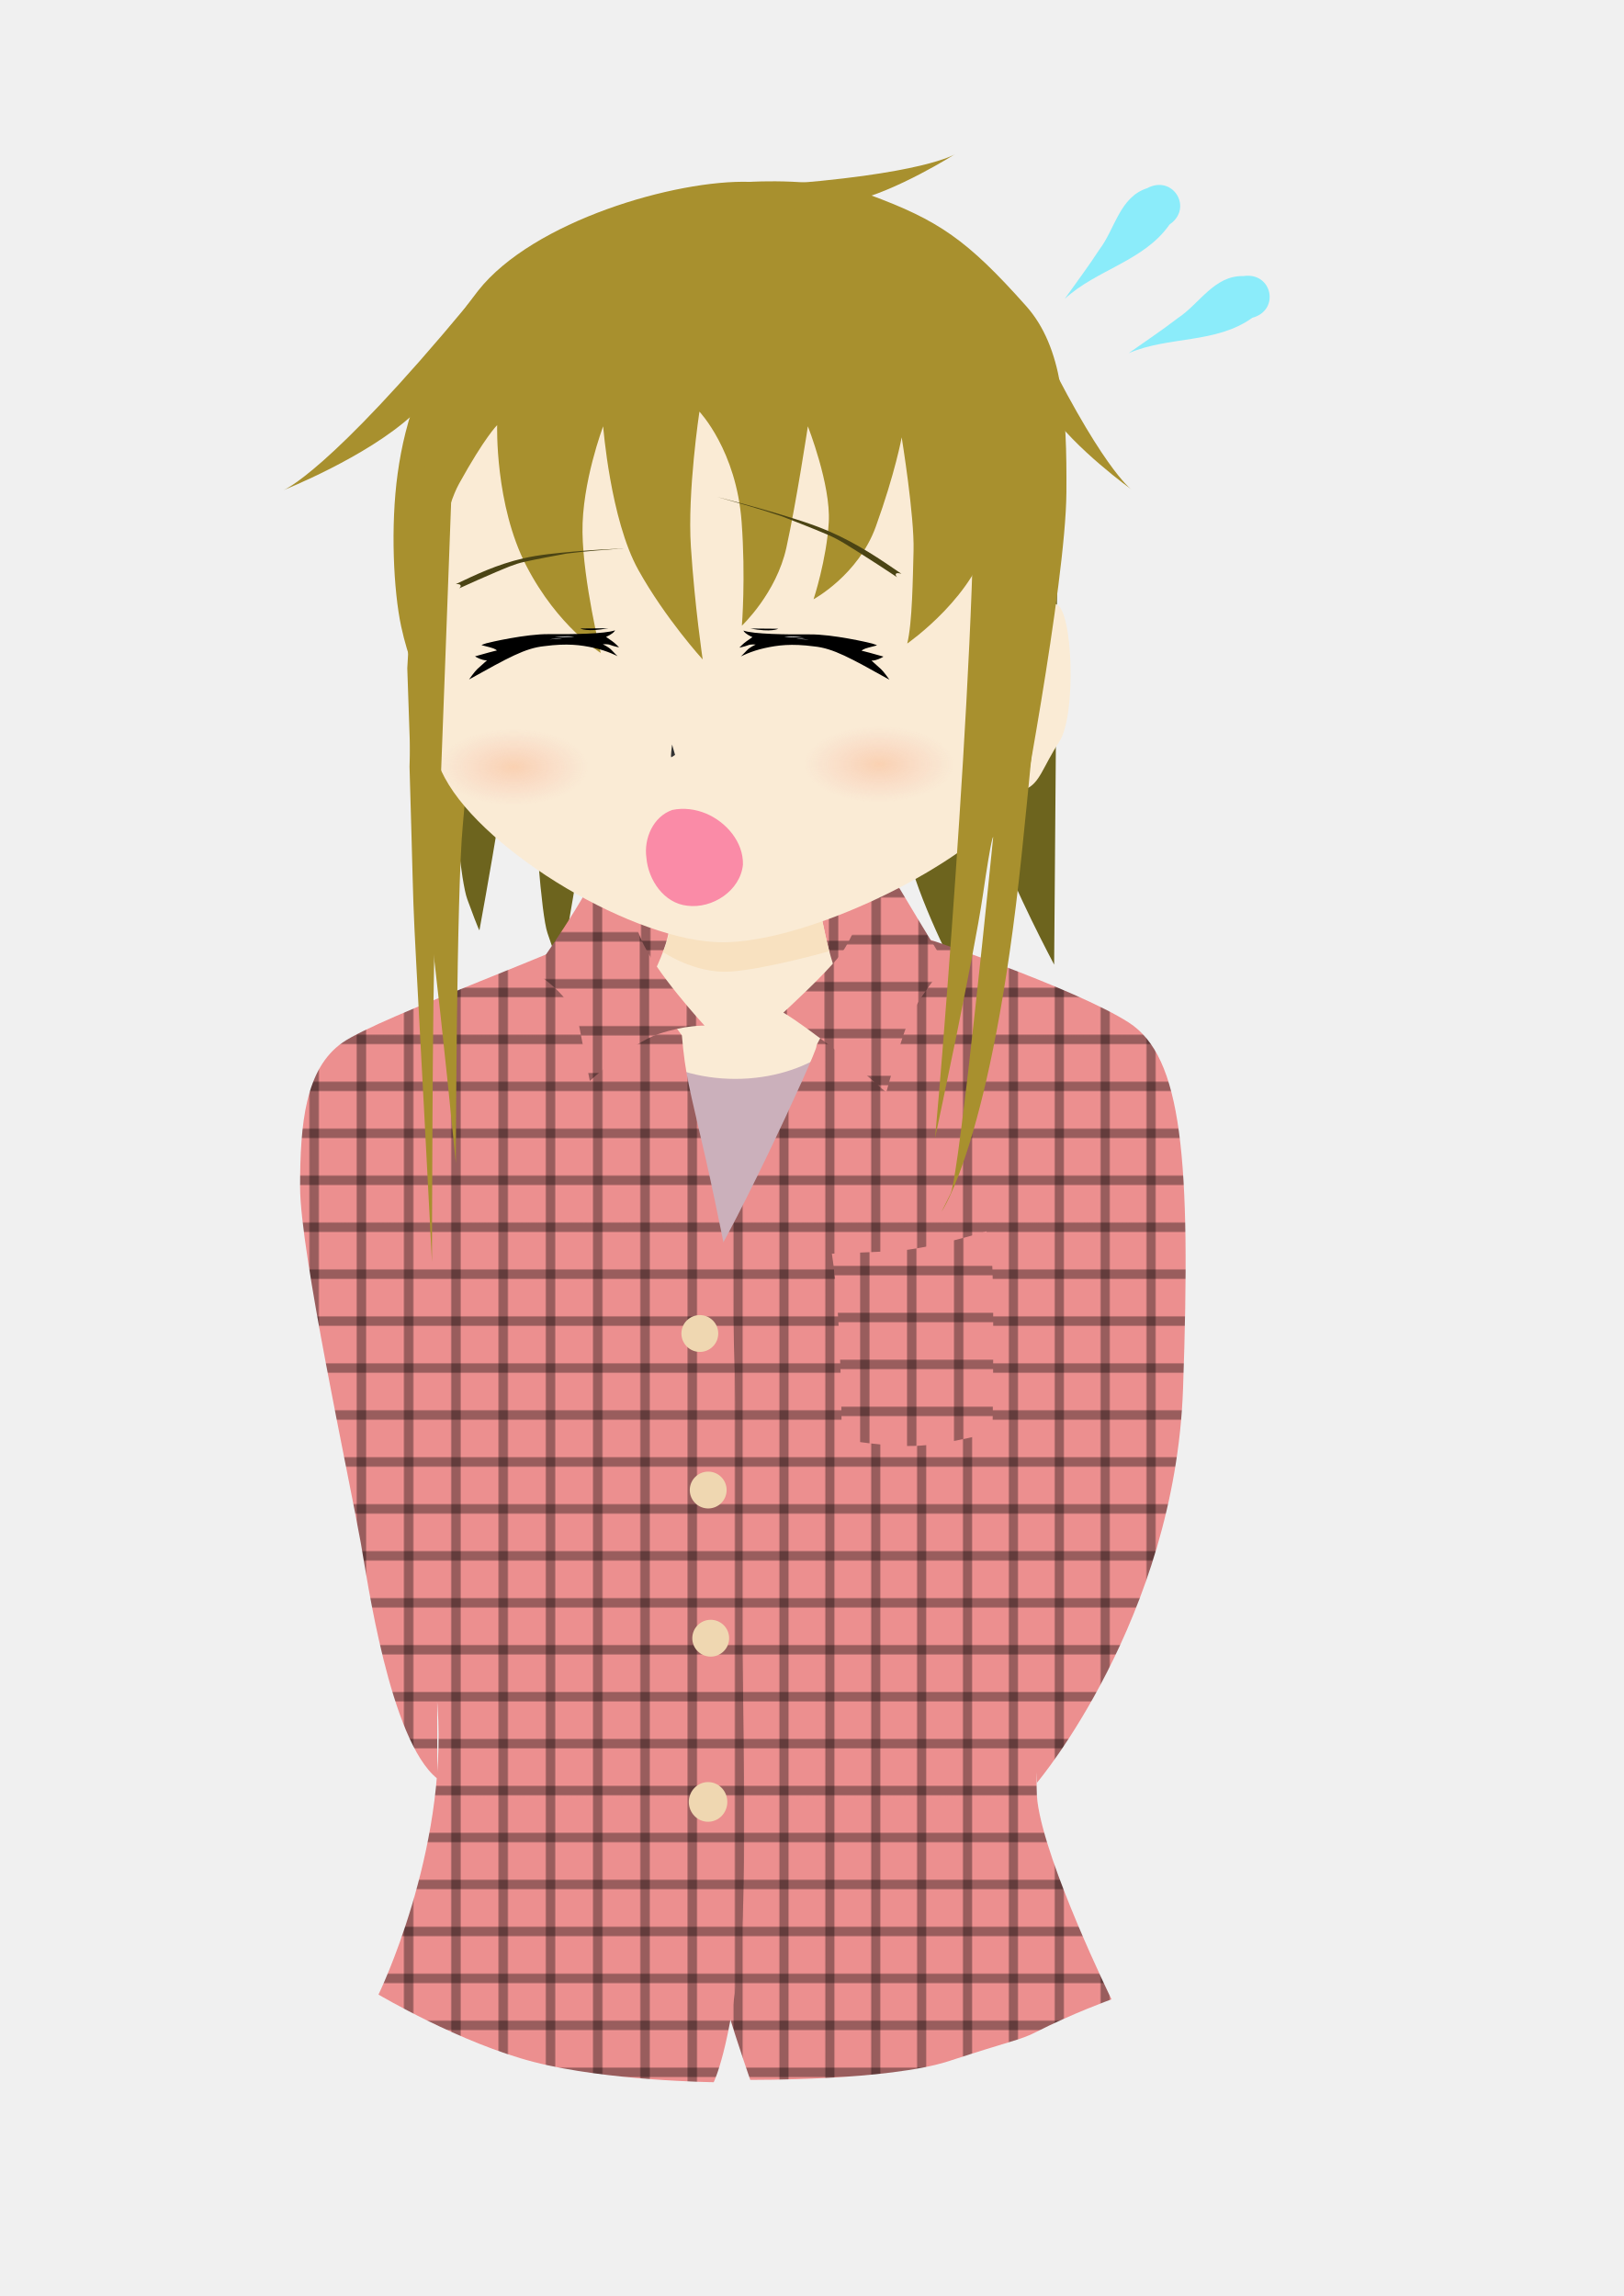
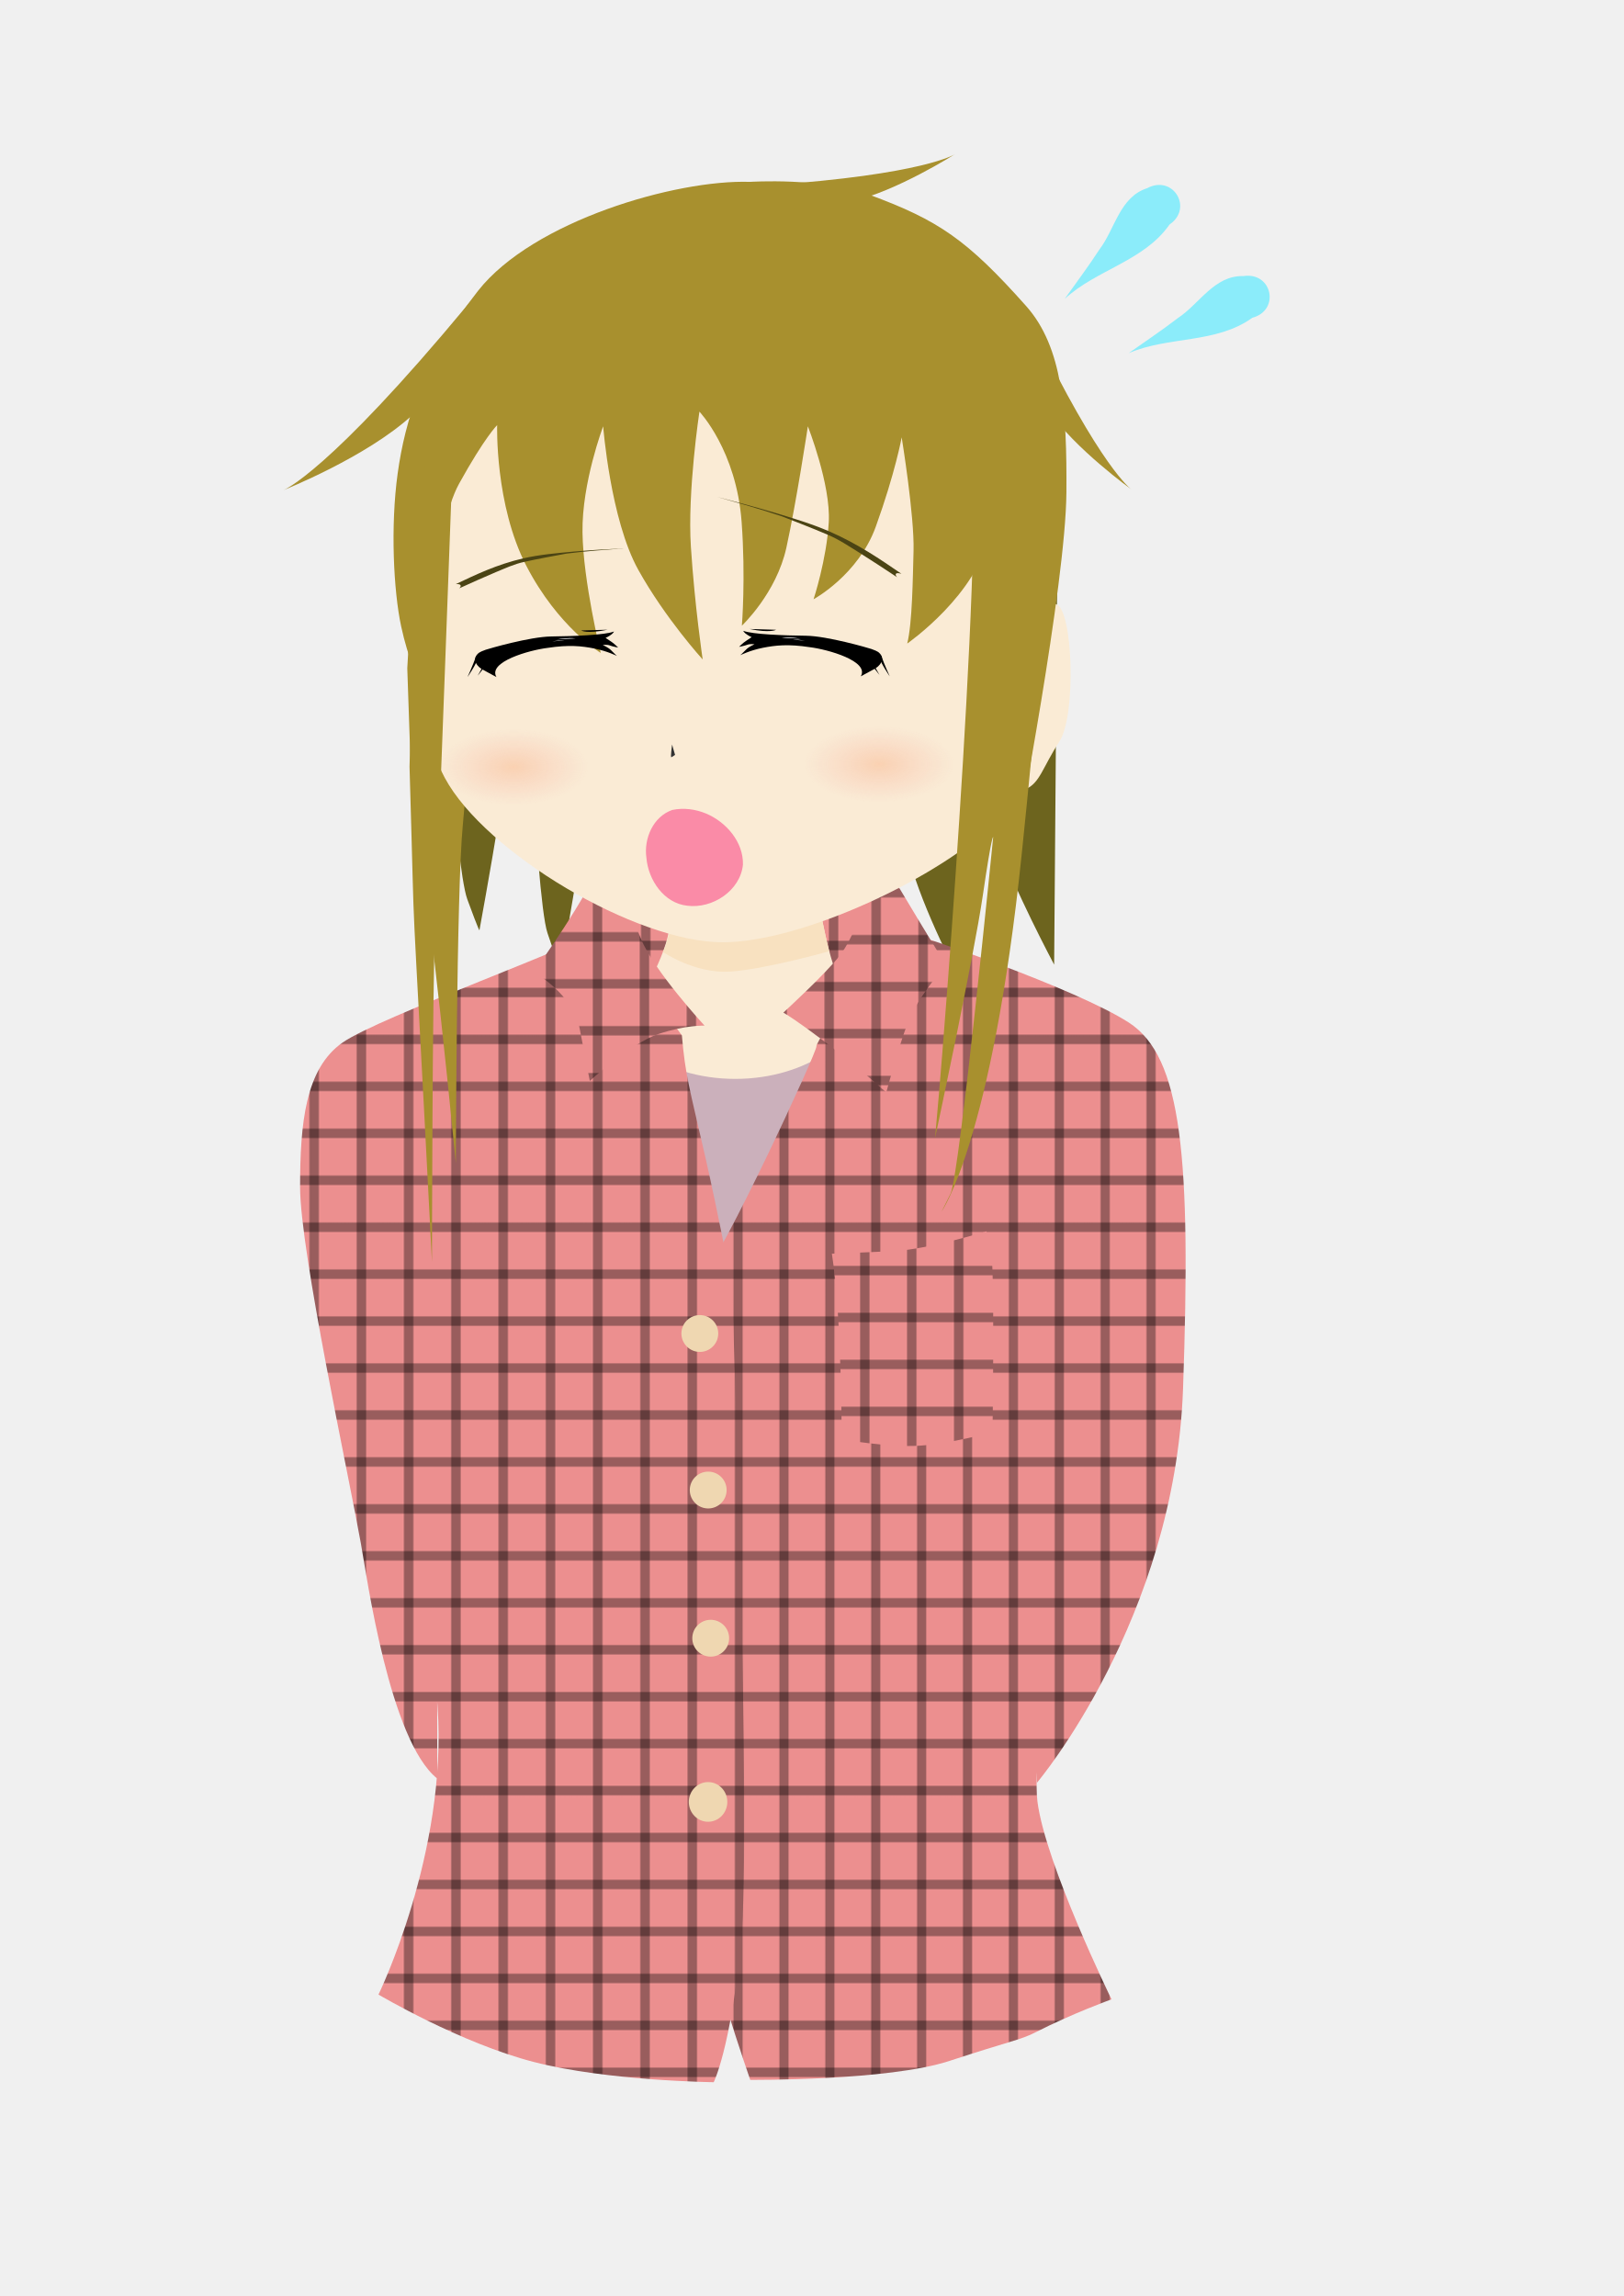
<svg xmlns="http://www.w3.org/2000/svg" xmlns:xlink="http://www.w3.org/1999/xlink" width="210mm" height="297mm" id="svg6582" version="1.1">
  <defs id="defs6584">
    <linearGradient id="linearGradient8157">
      <stop style="stop-color:#fa9964;stop-opacity:1;" offset="0" id="stop8159" />
      <stop style="stop-color:#f38f91;stop-opacity:0;" offset="1" id="stop8161" />
    </linearGradient>
    <radialGradient xlink:href="#linearGradient8157-4" id="radialGradient8163-6" cx="226.071" cy="405.219" fx="226.071" fy="405.219" r="42.5" gradientTransform="matrix(1,0,0,0.4369748,0,228.1487)" gradientUnits="userSpaceOnUse" />
    <linearGradient id="linearGradient8157-4">
      <stop style="stop-color:#f38f91;stop-opacity:1;" offset="0" id="stop8159-2" />
      <stop style="stop-color:#f38f91;stop-opacity:0;" offset="1" id="stop8161-0" />
    </linearGradient>
    <radialGradient xlink:href="#linearGradient8157-8" id="radialGradient8163-60" cx="226.071" cy="405.219" fx="226.071" fy="405.219" r="42.5" gradientTransform="matrix(1,0,0,0.4369748,0,228.1487)" gradientUnits="userSpaceOnUse" />
    <linearGradient id="linearGradient8157-8">
      <stop style="stop-color:#fa9964;stop-opacity:1;" offset="0" id="stop8159-7" />
      <stop style="stop-color:#f38f91;stop-opacity:0;" offset="1" id="stop8161-9" />
    </linearGradient>
    <radialGradient r="42.5" fy="405.219" fx="226.071" cy="405.219" cx="226.071" gradientTransform="matrix(1,0,0,0.4369748,0,228.1487)" gradientUnits="userSpaceOnUse" id="radialGradient8216" xlink:href="#linearGradient8157-8" />
    <radialGradient r="42.5" fy="405.219" fx="226.071" cy="405.219" cx="226.071" gradientTransform="matrix(1,0,0,0.4369748,0,228.1487)" gradientUnits="userSpaceOnUse" id="radialGradient8216-4" xlink:href="#linearGradient8157-8-0" />
    <linearGradient id="linearGradient8157-8-0">
      <stop style="stop-color:#fa9964;stop-opacity:1;" offset="0" id="stop8159-7-1" />
      <stop style="stop-color:#f38f91;stop-opacity:0;" offset="1" id="stop8161-9-8" />
    </linearGradient>
    <radialGradient r="42.5" fy="405.219" fx="226.071" cy="405.219" cx="226.071" gradientTransform="matrix(1,0,0,0.4369748,0,228.1487)" gradientUnits="userSpaceOnUse" id="radialGradient11584" xlink:href="#linearGradient8157-8-0" />
    <pattern patternUnits="userSpaceOnUse" width="100" height="100" patternTransform="translate(0,2104)" id="pattern6494">
      <g id="g6487" transform="translate(0,-2104)">
        <rect y="2104" x="0" height="100" width="100" id="rect6462" style="fill:#ec8f8f;fill-opacity:1;stroke:none" />
        <rect style="fill:#000000;fill-opacity:0.353;stroke:none" id="rect6467" width="20" height="100" x="40" y="2104" />
        <rect style="fill:#000000;fill-opacity:0.353;stroke:none" id="rect6467-7" width="100" height="20" x="0" y="2144" />
      </g>
    </pattern>
    <pattern patternUnits="userSpaceOnUse" width="100" height="100" patternTransform="translate(0,2104)" id="pattern13924">
      <g id="g13926" transform="translate(0,-2104)">
        <rect y="2104" x="0" height="100" width="100" id="rect13928" style="fill:#ec8f8f;fill-opacity:1;stroke:none" />
        <rect style="fill:#000000;fill-opacity:0.353;stroke:none" id="rect13930" width="20" height="100" x="40" y="2104" />
        <rect style="fill:#000000;fill-opacity:0.353;stroke:none" id="rect13932" width="100" height="20" x="0" y="2144" />
      </g>
    </pattern>
    <pattern patternUnits="userSpaceOnUse" width="100" height="100" patternTransform="translate(0,2104)" id="pattern13937">
      <g id="g13939" transform="translate(0,-2104)">
        <rect y="2104" x="0" height="100" width="100" id="rect13941" style="fill:#ec8f8f;fill-opacity:1;stroke:none" />
        <rect style="fill:#000000;fill-opacity:0.353;stroke:none" id="rect13943" width="20" height="100" x="40" y="2104" />
        <rect style="fill:#000000;fill-opacity:0.353;stroke:none" id="rect13945" width="100" height="20" x="0" y="2144" />
      </g>
    </pattern>
    <pattern patternUnits="userSpaceOnUse" width="100" height="100" patternTransform="translate(0,2104)" id="pattern13950">
      <g id="g13952" transform="translate(0,-2104)">
        <rect y="2104" x="0" height="100" width="100" id="rect13954" style="fill:#ec8f8f;fill-opacity:1;stroke:none" />
        <rect style="fill:#000000;fill-opacity:0.353;stroke:none" id="rect13956" width="20" height="100" x="40" y="2104" />
        <rect style="fill:#000000;fill-opacity:0.353;stroke:none" id="rect13958" width="100" height="20" x="0" y="2144" />
      </g>
    </pattern>
    <pattern patternUnits="userSpaceOnUse" width="100" height="100" patternTransform="translate(0,2104)" id="pattern13963">
      <g id="g13965" transform="translate(0,-2104)">
        <rect y="2104" x="0" height="100" width="100" id="rect13967" style="fill:#ec8f8f;fill-opacity:1;stroke:none" />
        <rect style="fill:#000000;fill-opacity:0.353;stroke:none" id="rect13969" width="20" height="100" x="40" y="2104" />
        <rect style="fill:#000000;fill-opacity:0.353;stroke:none" id="rect13971" width="100" height="20" x="0" y="2144" />
      </g>
    </pattern>
    <pattern patternUnits="userSpaceOnUse" width="100" height="100" patternTransform="translate(0,2104)" id="pattern6494-8">
      <g id="g6487-2" transform="translate(0,-2104)">
        <rect y="2104" x="0" height="100" width="100" id="rect6462-4" style="fill:#ec8f8f;fill-opacity:1;stroke:none" />
        <rect style="fill:#000000;fill-opacity:0.353;stroke:none" id="rect6467-6" width="20" height="100" x="40" y="2104" />
        <rect style="fill:#000000;fill-opacity:0.353;stroke:none" id="rect6467-7-9" width="100" height="20" x="0" y="2144" />
      </g>
    </pattern>
    <pattern patternTransform="matrix(0.2295341,0,0,0.2295341,-86.02767,565.5532)" id="pattern14292" xlink:href="#pattern3218-6" />
    <pattern xlink:href="#pattern4973-2" id="pattern3197-7" patternTransform="matrix(0.1866368,0,0,0.1866368,-122.5602,816.1671)" />
    <pattern xlink:href="#pattern6520-1" id="pattern4973-2" patternTransform="matrix(0.1480037,0,0,0.1480037,-138.8673,1327.161)" />
    <pattern xlink:href="#pattern6494-1" id="pattern6520-1" patternTransform="matrix(0.1480037,0,0,0.1480037,-136.3999,1347.789)" />
    <pattern patternUnits="userSpaceOnUse" width="100" height="100" patternTransform="translate(0,2104)" id="pattern6494-1">
      <g id="g6487-3" transform="translate(0,-2104)">
        <rect y="2104" x="0" height="100" width="100" id="rect6462-48" style="fill:#ec8f8f;fill-opacity:1;stroke:none" />
        <rect style="fill:#000000;fill-opacity:0.353;stroke:none" id="rect6467-72" width="20" height="100" x="40" y="2104" />
        <rect style="fill:#000000;fill-opacity:0.353;stroke:none" id="rect6467-7-0" width="100" height="20" x="0" y="2144" />
      </g>
    </pattern>
    <pattern xlink:href="#pattern4976-3" id="pattern3200-1" patternTransform="matrix(0.1878978,0,0,0.1866368,-124.5408,819.6118)" />
    <pattern xlink:href="#pattern6514-9" id="pattern4976-3" patternTransform="matrix(0.1490036,0,0,0.1480037,-141.5894,1328.281)" />
    <pattern xlink:href="#pattern6494-1" id="pattern6514-9" patternTransform="matrix(0.1490036,0,0,0.1480037,-139.1219,1348.908)" />
    <pattern patternUnits="userSpaceOnUse" width="100" height="100" patternTransform="translate(0,2104)" id="pattern14216">
      <g id="g14218" transform="translate(0,-2104)">
        <rect y="2104" x="0" height="100" width="100" id="rect14220" style="fill:#ec8f8f;fill-opacity:1;stroke:none" />
        <rect style="fill:#000000;fill-opacity:0.353;stroke:none" id="rect14222" width="20" height="100" x="40" y="2104" />
        <rect style="fill:#000000;fill-opacity:0.353;stroke:none" id="rect14224" width="100" height="20" x="0" y="2144" />
      </g>
    </pattern>
    <pattern xlink:href="#pattern4979-0" id="pattern3203-4" patternTransform="matrix(0.1866368,0,0,0.1866368,-128.297,799.5241)" />
    <pattern xlink:href="#pattern6522-9" id="pattern4979-0" patternTransform="matrix(0.1480037,0,0,0.1480037,-144.568,1312.351)" />
    <pattern xlink:href="#pattern6494-1" id="pattern6522-9" patternTransform="matrix(0.1480037,0,0,0.1480037,-142.1006,1332.979)" />
    <pattern patternUnits="userSpaceOnUse" width="100" height="100" patternTransform="translate(0,2104)" id="pattern14229">
      <g id="g14231" transform="translate(0,-2104)">
        <rect y="2104" x="0" height="100" width="100" id="rect14233" style="fill:#ec8f8f;fill-opacity:1;stroke:none" />
        <rect style="fill:#000000;fill-opacity:0.353;stroke:none" id="rect14235" width="20" height="100" x="40" y="2104" />
        <rect style="fill:#000000;fill-opacity:0.353;stroke:none" id="rect14237" width="100" height="20" x="0" y="2144" />
      </g>
    </pattern>
    <pattern xlink:href="#pattern4982-0" id="pattern3206-3" patternTransform="matrix(0.1866368,0,0,0.1866368,-123.7919,817.2886)" />
    <pattern xlink:href="#pattern3225-5" id="pattern4982-0" patternTransform="matrix(0.1480037,0,0,0.1480037,-139.6138,1328.281)" />
    <pattern xlink:href="#pattern6494-1" id="pattern3225-5" patternTransform="matrix(0.1480037,0,0,0.1480037,-137.1463,1348.908)" />
    <pattern patternUnits="userSpaceOnUse" width="100" height="100" patternTransform="translate(0,2104)" id="pattern14242">
      <g id="g14244" transform="translate(0,-2104)">
        <rect y="2104" x="0" height="100" width="100" id="rect14246" style="fill:#ec8f8f;fill-opacity:1;stroke:none" />
        <rect style="fill:#000000;fill-opacity:0.353;stroke:none" id="rect14248" width="20" height="100" x="40" y="2104" />
        <rect style="fill:#000000;fill-opacity:0.353;stroke:none" id="rect14250" width="100" height="20" x="0" y="2144" />
      </g>
    </pattern>
    <pattern xlink:href="#pattern4985-5" id="pattern3209-8" patternTransform="matrix(0.1823756,0,0,0.1866368,-114.3692,819.6118)" />
    <pattern xlink:href="#pattern6516-3" id="pattern4985-5" patternTransform="matrix(0.1446245,0,0,0.1480037,-133.5232,1328.281)" />
    <pattern xlink:href="#pattern6494-1" id="pattern6516-3" patternTransform="matrix(0.1446245,0,0,0.1480037,-131.0558,1348.908)" />
    <pattern patternUnits="userSpaceOnUse" width="100" height="100" patternTransform="translate(0,2104)" id="pattern14255">
      <g id="g14257" transform="translate(0,-2104)">
        <rect y="2104" x="0" height="100" width="100" id="rect14259" style="fill:#ec8f8f;fill-opacity:1;stroke:none" />
        <rect style="fill:#000000;fill-opacity:0.353;stroke:none" id="rect14261" width="20" height="100" x="40" y="2104" />
        <rect style="fill:#000000;fill-opacity:0.353;stroke:none" id="rect14263" width="100" height="20" x="0" y="2144" />
      </g>
    </pattern>
    <pattern xlink:href="#pattern4994-4" id="pattern3218-6" patternTransform="matrix(0.1480037,0,0,0.1480037,-139.6138,1353.281)" />
    <pattern xlink:href="#pattern3227-9" id="pattern4994-4" patternTransform="matrix(0.1480037,0,0,0.1480037,-139.6138,1328.281)" />
    <pattern xlink:href="#pattern6494-1" id="pattern3227-9" patternTransform="matrix(0.1480037,0,0,0.1480037,-137.1463,1348.908)" />
    <pattern patternUnits="userSpaceOnUse" width="100" height="100" patternTransform="translate(0,2104)" id="pattern14268">
      <g id="g14270" transform="translate(0,-2104)">
        <rect y="2104" x="0" height="100" width="100" id="rect14272" style="fill:#ec8f8f;fill-opacity:1;stroke:none" />
        <rect style="fill:#000000;fill-opacity:0.353;stroke:none" id="rect14274" width="20" height="100" x="40" y="2104" />
        <rect style="fill:#000000;fill-opacity:0.353;stroke:none" id="rect14276" width="100" height="20" x="0" y="2144" />
      </g>
    </pattern>
    <radialGradient r="42.5" fy="405.219" fx="226.071" cy="405.219" cx="226.071" gradientTransform="matrix(1,0,0,0.4369748,0,228.1487)" gradientUnits="userSpaceOnUse" id="radialGradient8216-7" xlink:href="#linearGradient8157-8-7" />
    <linearGradient id="linearGradient8157-8-7">
      <stop style="stop-color:#fa9964;stop-opacity:1;" offset="0" id="stop8159-7-9" />
      <stop style="stop-color:#f38f91;stop-opacity:0;" offset="1" id="stop8161-9-2" />
    </linearGradient>
    <radialGradient r="42.5" fy="405.219" fx="226.071" cy="405.219" cx="226.071" gradientTransform="matrix(1,0,0,0.4369748,0,228.1487)" gradientUnits="userSpaceOnUse" id="radialGradient8216-5" xlink:href="#linearGradient8157-8-1" />
    <linearGradient id="linearGradient8157-8-1">
      <stop style="stop-color:#fa9964;stop-opacity:1;" offset="0" id="stop8159-7-6" />
      <stop style="stop-color:#f38f91;stop-opacity:0;" offset="1" id="stop8161-9-3" />
    </linearGradient>
    <radialGradient r="42.5" fy="405.219" fx="226.071" cy="405.219" cx="226.071" gradientTransform="matrix(1,0,0,0.4369748,0,228.1487)" gradientUnits="userSpaceOnUse" id="radialGradient7924" xlink:href="#linearGradient8157-8-1" />
  </defs>
  <g id="layer10" style="display:inline">
    <path style="fill:#6d641e;fill-opacity:1;stroke:none" d="m 214.441,240.732 c -0.626,56.235 7.952,182.453 13.976,198.898 6.024,16.445 5.947,15.155 5.947,15.155 0,0 19.646,-106.262 20.581,-139.068 0.936,-32.806 0.579,-32.737 0.579,-32.737 0,0 5.948,154.786 12.087,173.166 6.139,18.38 6.457,17.666 6.457,17.666 0,0 18.894,-106.768 20.608,-132.548 1.713,-25.78 2.511,-48.772 2.511,-48.772 0,0 -2.754,111.458 3.68,140.873 6.434,29.415 14.278,46.158 14.278,46.158 l 0.473,-58.815 c 0,0 7.02,33.216 5.471,55.702 -1.549,22.486 -1.549,22.486 -1.549,22.486 0,0 24.147,-60.811 24.926,-114.466 0.779,-53.655 0.534,-69.919 0.534,-69.919 0,0 2.776,137.786 10.585,172.153 7.809,34.367 14.213,38.994 14.213,38.994 0,0 25.509,-128.934 20.333,-173.601 -5.176,-44.667 -4.322,-36.351 -4.322,-36.351 0,0 12.702,120.759 23.307,155.226 9.875,32.095 22.548,36.682 22.548,36.682 0,0 4.707,-72.273 3.549,-111.997 -1.115,-38.245 -3.125,-50.746 -3.125,-50.746 0,0 6.067,57.634 15.257,84.569 9.403,27.558 25.279,55.777 25.279,55.777 0,0 -2.605,-36.391 -0.965,-74.573 1.589,-37.001 2.096,-59.937 2.096,-59.937 0,0 8.46,42.242 14.739,62.282 6.35,20.268 26.797,58.615 26.797,58.615 l 1.811,-231.048 c 0.095,-12.145 -302.66,0.177 -302.66,0.177 z" id="path9171" />
  </g>
  <g id="layer14" style="display:inline">
    <path id="path6128" d="m 279.469,480.044 c -4.093,-15.553 15.553,-56.482 15.553,-56.482 0,0 1.779,-16.935 23.739,-27.013 36.45,-16.729 54.447,-15.859 80.631,-1.637 23.618,12.829 35.608,30.288 35.608,30.288 l 9.004,58.119" style="fill:url(#pattern14292);fill-opacity:1;stroke:none;display:inline" />
  </g>
  <g id="layer2" style="display:inline" />
  <g id="layer12" style="display:inline">
    <path style="fill:#faebd5;fill-opacity:1;stroke:none;display:inline" id="path10250" d="m 544.472,710.426 a 148.492,41.921 0 1 1 -296.985,0 148.492,41.921 0 1 1 296.985,0 z" transform="matrix(1.163926,0,0,0.8842625,-95.14484,-113.2025)" />
    <text xml:space="preserve" style="font-size:40px;font-style:normal;font-weight:normal;line-height:125%;letter-spacing:0px;word-spacing:0px;fill:#000000;fill-opacity:1;stroke:none;font-family:Sans" x="7.071" y="169.489" id="text10297">
      <tspan id="tspan10299" x="7.071" y="169.489" />
    </text>
  </g>
  <g id="layer11" style="display:inline">
    <path style="fill:#faebd5;fill-opacity:1;stroke:none" d="m 326.113,436.218 c 37.363,-2.68 70.574,-17.865 70.574,-17.865 0,0 7.265,53.594 14.53,61.634 7.265,8.039 7.265,9.826 7.265,9.826 0,0 -66.423,19.651 -85.105,14.292 -18.681,-5.359 -23.871,-9.826 -23.871,-9.826 0,0 17.644,-28.584 17.644,-41.982 0,-13.399 -1.038,-16.078 -1.038,-16.078 z" id="path10132" />
    <path style="fill:#f8e1c0;fill-opacity:1;stroke:none" d="m 325.727,437.282 c 0,0 3,13.422 1.263,19.738 -1.737,6.316 -3,8.369 -3,8.369 0,0 15.633,10.737 32.844,9.632 17.212,-1.105 48.477,-9.948 48.477,-9.948 0,0 -6.632,-27.002 -6.79,-37.423 -0.158,-10.422 -71.846,9.632 -71.846,9.632 z" id="path10154" />
  </g>
  <g id="layer13" style="display:inline">
    <g id="g4584" style="fill:#cbb0bb;fill-opacity:1;stroke:none;display:inline" transform="matrix(0.1527988,0,0,0.1594049,297.7769,226.9947)">
      <g id="g4588" transform="matrix(1.110977,0,0,1,-37.13717,-290.8604)" style="fill:#cbb0bb;fill-opacity:1;stroke:none">
        <path style="fill:#cbb0bb;fill-opacity:1;stroke:none" d="m 781.463,1885.34 c -6.136,161.267 -176.058,290.538 -384.798,290.538 -208.632,0 -378.496,-129.136 -384.798,-290.285 l 0,996.645 769.596,4.626 z" id="rect4560-7" />
      </g>
    </g>
    <g id="g14436" transform="matrix(1.229844,0,0,1.229844,64.07412,-442.441)">
      <g id="g14425">
        <path style="fill:url(#pattern3209-8);fill-opacity:1;stroke:none;display:inline" d="m 360.079,1068.423 c 0,0 54.822,-64.883 58.041,-156.659 3.219,-91.777 -0.381,-131.849 -21.537,-145.498 -21.156,-13.649 -84.622,-35.299 -89.681,-36.24 -5.059,-0.941 -34.953,43.77 -34.493,45.653 0.46,1.883 -38.172,85.188 -45.53,91.306 -7.358,6.119 -16.097,204.732 -11.038,211.322 5.059,6.589 7.732,17.885 9.881,36.24 2.364,20.191 20.365,72.009 20.365,72.009 0,0 54.836,0.471 79.211,-7.53 24.375,-8.001 28.216,-8.319 34.033,-11.296 14.717,-7.53 30.354,-13.178 30.354,-13.178 0,0 -26.214,-53.654 -29.434,-78.599 -3.219,-24.944 18.521,-154.373 14.382,-180.729 -4.139,-26.356 -17.142,-81.893 -17.142,-81.893" id="path6121" />
        <path style="fill:url(#pattern3206-3);fill-opacity:1;stroke:none;display:inline" d="m 259.26,762.299 c 10.65,6.323 32.614,24.294 36.608,27.955 3.994,3.661 4.326,3.661 4.326,3.661 0,0 6.308,-23.599 9.984,-30.95 4.659,-9.318 13.645,-19.635 13.645,-19.635 0,0 -19.968,-32.614 -23.296,-38.937 -3.328,-6.323 -3.328,-6.656 -3.328,-6.656 0,0 -5.99,29.287 -15.309,41.6 -5.58,7.373 -22.63,22.963 -22.63,22.963 z" id="path6115" />
        <path style="fill:url(#pattern3203-4);fill-opacity:1;stroke:none;display:inline" d="m 278.545,858.136 c 3.979,25.476 3.881,73.778 3.881,73.778 0,0 18.631,3.351 31.056,2.541 12.425,-0.809 28.915,-5.392 28.915,-5.392 0,0 0.988,-67.097 -0.722,-73.459 -1.71,-6.362 -1.71,-6.362 -1.71,-6.362 0,0 -23.015,7.125 -36.3,7.809 -13.285,0.684 -25.12,1.084 -25.12,1.084 z" id="path6123" />
        <path style="fill:url(#pattern3200-1);fill-opacity:1;stroke:none;display:inline" d="M 121.708,1066.807 C 102.81,1051.747 93.749,986.836 91.374,973.515 86.493,946.144 67.175,857.101 67.175,831.686 c 0,-25.415 2.1,-47.065 16.798,-57.419 14.698,-10.354 97.569,-39.825 103.508,-45.816 l 31.447,42.902 c 1.355,16.006 2.995,20.782 9.247,48.07 4.717,20.589 10.626,51.046 10.626,51.046 0,0 7.963,216.919 3.613,261.478 -4.138,42.393 -10.84,55.549 -10.84,55.549 0,0 -42.003,-0.471 -71.36,-8.003 -29.357,-7.532 -61.875,-26.833 -61.875,-26.833 0,0 27.55,-56.49 23.485,-114.392 -4.065,-57.902 -21.724,-96.975 -20.369,-137.93 1.355,-40.955 15.401,-75.791 17.66,-83.794 2.258,-8.003 2.258,-8.003 2.258,-8.003" id="path6111" />
        <path style="fill:url(#pattern3197-7);fill-opacity:1;stroke:none;display:inline" d="m 187.323,700.575 c -4.659,14.31 -27.29,45.593 -27.29,45.593 0,0 15.642,8.653 18.304,22.631 2.662,13.978 3.994,20.634 3.994,20.634 0,0 16.307,-14.976 27.29,-18.637 10.982,-3.661 18.304,-3.328 18.304,-3.328 0,0 -20.301,-21.965 -25.293,-34.611 -4.992,-12.646 -15.309,-32.282 -15.309,-32.282 z" id="path4594" />
        <path style="fill:#efd7b1;fill-opacity:1;stroke:none;display:inline" id="path6052" d="m 1907.958,2476.82 c 0,21.666 -17.563,39.229 -39.229,39.229 -21.666,0 -39.229,-17.564 -39.229,-39.229 0,-21.666 17.564,-39.229 39.229,-39.229 21.666,0 39.229,17.563 39.229,39.229 z" transform="matrix(0.1866368,0,0,0.1866368,-122.7151,427.5933)" />
        <path style="fill:#efd7b1;fill-opacity:1;stroke:none;display:inline" id="path6052-0" d="m 1907.958,2476.82 c 0,21.666 -17.563,39.229 -39.229,39.229 -21.666,0 -39.229,-17.564 -39.229,-39.229 0,-21.666 17.564,-39.229 39.229,-39.229 21.666,0 39.229,17.563 39.229,39.229 z" transform="matrix(0.1866368,0,0,0.1866368,-119.3871,489.8268)" />
        <path style="fill:#efd7b1;fill-opacity:1;stroke:none;display:inline" id="path6052-07" d="m 1907.958,2476.82 c 0,21.666 -17.563,39.229 -39.229,39.229 -21.666,0 -39.229,-17.564 -39.229,-39.229 0,-21.666 17.564,-39.229 39.229,-39.229 21.666,0 39.229,17.563 39.229,39.229 z" transform="matrix(0.1866368,0,0,0.1866368,-118.3887,548.7322)" />
        <path style="fill:#efd7b1;fill-opacity:1;stroke:none;display:inline" id="path6052-02" d="m 1907.958,2476.82 c 0,21.666 -17.563,39.229 -39.229,39.229 -21.666,0 -39.229,-17.564 -39.229,-39.229 0,-21.666 17.564,-39.229 39.229,-39.229 21.666,0 39.229,17.563 39.229,39.229 z" transform="matrix(0.1950582,0,0,0.201073,-135.1765,578.0539)" />
      </g>
    </g>
  </g>
  <g id="layer9" style="display:inline">
    <path style="fill:#a8902e;fill-opacity:1;stroke:none" d="m 216.773,170.109 c 0,0 -15.79,113.059 -17.685,156.641 4.35,131.016 0.572,6.862 23.746,242.03 0,2.526 0.255,-132.761 3.413,-165.605 3.158,-32.844 18.948,-231.803 18.948,-231.803 z" id="path9078" />
  </g>
  <g id="layer1" style="display:inline">
    <path style="fill:#faebd5;fill-opacity:1;stroke:none" d="m 213.859,253.454 c 2.68,54.488 -16.078,90.217 3.573,126.84 19.651,36.623 93.449,80.392 135.772,80.392 38.409,0 106.296,-31.263 135.772,-60.74 29.477,-29.477 6.253,-104.509 18.758,-139.345 12.505,-34.836 13.272,-55.883 2.531,-75.649 -30.024,-55.248 -93.79,-85.788 -149.171,-86.644 -55.439,-0.857 -118.701,61.714 -136.331,89.305 -12.455,19.493 -10.905,65.842 -10.905,65.842 z" id="path6590" />
    <path style="fill:#faebd5;fill-opacity:1;stroke:none" d="m 491.098,311.207 c 13.936,-18.116 16.723,-18.116 25.084,-15.851 8.361,2.264 10.034,54.347 1.672,67.178 -8.361,12.832 -9.476,20.38 -16.723,23.399 -7.247,3.019 -11.149,-2.264 -11.149,-2.264" id="path6597" />
  </g>
  <g id="layer8" style="display:inline">
    <path style="fill:#a8902e;fill-opacity:1;stroke:none" d="m 366.616,88.915 c -36.332,-1.198 -106.037,19.169 -132.867,53.172 -27.102,34.348 -35.783,63.617 -39.357,89.364 -3.574,25.748 -2.03,57.337 1.689,74.726 3.371,15.764 8.82,27.401 8.82,27.401 0,0 7.147,-74.728 19.479,-97.05 12.615,-22.836 18.64,-28.694 18.64,-28.694 0,0 -1.191,38.921 14.295,68.86 15.486,29.939 36.332,42.514 36.332,42.514 0,0 -8.576,-34.96 -8.913,-58.911 -0.342,-24.316 10.104,-51.864 10.104,-51.864 0,0 3.537,45.628 17.16,70.137 13.233,23.808 31.489,43.844 31.489,43.844 0,0 -3.868,-25.928 -5.77,-55.126 -1.752,-26.894 4.175,-66.04 4.175,-66.04 0,0 18.041,18.943 20.626,53.888 2.029,27.422 0.129,50.76 0.129,50.76 0,0 16.843,-15.804 21.753,-38.141 4.931,-22.432 10.5,-59.322 10.5,-59.322 0,0 11.244,28.506 10.219,46.799 -1.025,18.285 -7.43,37.747 -7.43,37.747 0,0 21.88,-11.841 30.426,-35.523 9.518,-26.374 12.647,-43.635 12.647,-43.635 0,0 6.269,38.472 5.799,55.508 -0.368,13.365 -0.595,35.246 -3.084,45.299 0,0 34.808,-24.162 40.168,-54.102 5.36,-29.939 7.147,-38.921 7.147,-38.921 0,0 1.47,13.447 4.765,44.31 2.792,26.155 1.254,145.34 1.254,145.34 0,0 24.15,-125.412 24.472,-170.489 0.284,-39.813 -1.811,-71.059 -19.655,-91.112 -28.906,-32.485 -42.813,-41.951 -76.642,-54.441 -23.261,-8.588 -58.37,-6.299 -58.37,-6.299 z" id="path9964" />
    <path style="fill:#a8902e;fill-opacity:1;stroke:none;display:inline" d="m 228.817,148.739 c -68.797,82.975 -90.278,90.897 -90.278,90.897 0,0 40.444,-16.027 62.851,-36.547 22.408,-20.519 38.025,-43.438 38.025,-43.438 z" id="path10046" />
    <path style="fill:#a8902e;fill-opacity:1;stroke:none;display:inline" d="m 504.983,160.173 c 33.161,68.85 48.107,79.143 48.107,79.143 0,0 -27.855,-20.072 -40.317,-38.444 -12.462,-18.372 -18.947,-36.545 -18.947,-36.545 z" id="path10046-8" />
    <path style="fill:#a8902e;fill-opacity:1;stroke:none;display:inline" d="m 375.546,90.566 c 76.243,-5.191 91.354,-15.24 91.354,-15.24 0,0 -28.988,18.397 -50.676,23.137 -21.688,4.739 -40.969,4.005 -40.969,4.005 z" id="path10046-8-9" />
  </g>
  <g id="layer7" style="display:inline">
    <path style="fill:#323232;fill-opacity:1;stroke:none" d="m 328.525,363.998 c 1.215,4.243 1.458,5.059 1.458,5.059 0,0 -1.337,0.979 -1.823,1.142 -0.486,0.163 0.365,-6.201 0.365,-6.201 z" id="path8118" />
    <path style="fill:#4b4414;fill-opacity:1;stroke:none" d="m 222.788,285.587 c 9.724,-4.624 19.981,-9.567 32.891,-12.583 8.264,-1.889 16.614,-2.585 24.687,-3.332 8.53,-0.719 16.944,-1.239 25.236,-1.614 -9.49,0.724 -18.984,1.347 -28.739,2.608 -6.786,1.274 -13.626,2.482 -20.361,3.986 -5.399,1.161 -9.62,3.242 -14.033,5.028 -6.129,2.61 -12.098,5.274 -17.996,7.958 1.123,-0.987 1.256,-2.291 -1.686,-2.051 z" id="path8126" />
    <path style="opacity:0.314;fill:url(#radialGradient8216);fill-opacity:1;stroke:none" id="path8147-3" d="m 268.571,405.219 a 42.5,18.571 0 1 1 -85,0 42.5,18.571 0 1 1 85,0 z" transform="matrix(0.8619701,0,0,1.003298,234.8833,-32.92284)" />
    <text xml:space="preserve" style="font-size:40px;font-style:normal;font-weight:normal;line-height:125%;letter-spacing:0px;word-spacing:0px;fill:#000000;fill-opacity:1;stroke:none;font-family:Sans" x="30.305" y="310.91" id="text10287">
      <tspan id="tspan10289" x="30.305" y="310.91" />
    </text>
    <path style="fill:#4b4414;fill-opacity:1;stroke:none;display:inline" d="m 440.64,280.524 c -10.255,-7.017 -21.063,-14.484 -35.072,-20.631 -8.973,-3.893 -18.191,-6.595 -27.095,-9.285 -9.417,-2.77 -18.728,-5.309 -27.924,-7.672 10.486,3.004 20.989,5.906 31.702,9.519 7.403,2.915 14.874,5.776 22.191,8.913 5.871,2.469 10.314,5.59 15.006,8.456 6.502,4.113 12.819,8.244 19.054,12.377 -1.127,-1.27 -1.11,-2.625 2.137,-1.677 z" id="path8126-7" />
    <text xml:space="preserve" style="font-size:9px;font-style:normal;font-weight:normal;line-height:125%;letter-spacing:0px;word-spacing:0px;fill:#000000;fill-opacity:1;stroke:none;font-family:Sans" x="146.429" y="410.219" id="text12665">
      <tspan id="tspan12667" x="146.429" y="410.219" />
    </text>
    <flowRoot xml:space="preserve" id="flowRoot12669" style="font-size:9px;font-style:normal;font-weight:normal;line-height:125%;letter-spacing:0px;word-spacing:0px;fill:#000000;fill-opacity:1;stroke:none;font-family:Sans">
      <flowRegion id="flowRegion12671">
        <rect id="rect12673" width="4.286" height="12.143" x="152.857" y="425.219" />
      </flowRegion>
      <flowPara id="flowPara12675" />
    </flowRoot>
    <path style="opacity:0.314;fill:url(#radialGradient7924);fill-opacity:1;stroke:none;display:inline" id="path8147-3-5" d="m 268.571,405.219 a 42.5,18.571 0 1 1 -85,0 42.5,18.571 0 1 1 85,0 z" transform="matrix(0.8619701,0,0,1.003298,56.15609,-31.60178)" />
-     <g transform="matrix(-0.4611543,0.09591945,0.09591945,0.4611543,389.8574,133.3353)" style="display:inline" id="g8053-7">
-       <path id="path4786-7" d="m 261.035,324.828 c 10.598,1.59 45.217,-5.123 68.267,-10.157 23.05,-5.034 61.82,-4.15 65.265,-3.885 3.444,0.265 5.299,0.795 5.299,0.795 0,0 -2.384,1.326 -7.948,3.975 -5.564,2.649 -6.624,4.768 -6.624,4.768 0,0 4.727,0.088 8.727,0.364 4.01,0.277 14.738,0.995 14.738,0.995 0,0 -1.149,1.341 -4.431,3.572 -3.802,2.585 -6.847,3.017 -6.847,3.017 0,0 0.926,0.563 11.393,6.624 3.35,1.94 10.858,9.01 10.858,9.01 -44.431,-13.861 -63.655,-20.034 -83.635,-17.927 -23.757,1.767 -37.087,6.447 -49.893,12.186 -13.212,5.92 -22.346,13.507 -22.346,13.507 0,0 2.474,-3.529 4.858,-7.503 2.385,-3.974 7.685,-7.683 7.685,-7.683 0,0 -4.769,0.331 -7.683,2.318 -2.636,1.797 -8.214,4.216 -8.214,4.216 0,0 3.246,-5.342 5.896,-7.992 2.649,-2.649 5.233,-5.63 5.233,-5.63 0,0 -0.066,0.464 -4.835,-1.126 -4.769,-1.59 -5.763,-3.444 -5.763,-3.444 z" style="fill:#000000;fill-opacity:1;stroke:none;enable-background:new" />
-       <path id="path6252-5" d="m 267.455,321.305 c 22.832,-0.436 28.451,-5.657 28.451,-5.657 z" style="fill:#000000;fill-opacity:1;stroke:none;enable-background:new" />
-       <path id="path11843-4" d="m 303.714,322.705 c 3.141,-0.836 3.719,-1.451 9.695,-2.402 5.976,-0.95 11.011,-1.072 11.011,-1.072 0,0 -3.962,0.448 -10.039,1.65 -6.077,1.202 -10.667,1.824 -10.667,1.824 z" style="fill:#ffffff;stroke:none;enable-background:new" />
-       <path id="path11843-6-2" d="m 316.089,322.151 c 2.039,-0.461 2.414,-0.799 6.293,-1.323 3.879,-0.523 7.146,-0.591 7.146,-0.591 0,0 -2.572,0.247 -6.516,0.909 -3.944,0.662 -6.923,1.005 -6.923,1.005 z" style="fill:#ffffff;stroke:none;enable-background:new" />
-     </g>
-     <g transform="matrix(0.4611543,0.09591945,-0.09591945,0.4611543,274.1988,133.46)" style="display:inline" id="g8053-7-2">
-       <path id="path4786-7-2" d="m 261.035,324.828 c 10.598,1.59 45.217,-5.123 68.267,-10.157 23.05,-5.034 61.82,-4.15 65.265,-3.885 3.444,0.265 5.299,0.795 5.299,0.795 0,0 -2.384,1.326 -7.948,3.975 -5.564,2.649 -6.624,4.768 -6.624,4.768 0,0 4.727,0.088 8.727,0.364 4.01,0.277 14.738,0.995 14.738,0.995 0,0 -1.149,1.341 -4.431,3.572 -3.802,2.585 -6.847,3.017 -6.847,3.017 0,0 0.926,0.563 11.393,6.624 3.35,1.94 10.858,9.01 10.858,9.01 -44.431,-13.861 -63.655,-20.034 -83.635,-17.927 -23.757,1.767 -37.087,6.447 -49.893,12.186 -13.212,5.92 -22.346,13.507 -22.346,13.507 0,0 2.474,-3.529 4.858,-7.503 2.385,-3.974 7.685,-7.683 7.685,-7.683 0,0 -4.769,0.331 -7.683,2.318 -2.636,1.797 -8.214,4.216 -8.214,4.216 0,0 3.246,-5.342 5.896,-7.992 2.649,-2.649 5.233,-5.63 5.233,-5.63 0,0 -0.066,0.464 -4.835,-1.126 -4.769,-1.59 -5.763,-3.444 -5.763,-3.444 z" style="fill:#000000;fill-opacity:1;stroke:none;enable-background:new" />
-       <path id="path6252-5-3" d="m 267.455,321.305 c 22.832,-0.436 28.451,-5.657 28.451,-5.657 z" style="fill:#000000;fill-opacity:1;stroke:none;enable-background:new" />
-       <path id="path11843-4-3" d="m 303.714,322.705 c 3.141,-0.836 3.719,-1.451 9.695,-2.402 5.976,-0.95 11.011,-1.072 11.011,-1.072 0,0 -3.962,0.448 -10.039,1.65 -6.077,1.202 -10.667,1.824 -10.667,1.824 z" style="fill:#ffffff;stroke:none;enable-background:new" />
-       <path id="path11843-6-2-1" d="m 316.089,322.151 c 2.039,-0.461 2.414,-0.799 6.293,-1.323 3.879,-0.523 7.146,-0.591 7.146,-0.591 0,0 -2.572,0.247 -6.516,0.909 -3.944,0.662 -6.923,1.005 -6.923,1.005 z" style="fill:#ffffff;stroke:none;enable-background:new" />
-     </g>
    <path style="fill:#fa8ba7;fill-opacity:1;stroke:none" d="m 328.63,395.983 c -9.393,3.243 -14.004,14.046 -12.649,23.432 0.915,10.782 8.527,22.166 19.952,23.39 12.297,1.599 25.96,-7.316 27.237,-20.096 0.261,-11.054 -8.184,-20.827 -17.999,-24.948 -5.182,-2.178 -11.014,-2.932 -16.54,-1.777 z" id="path8119" />
    <path style="fill:#8becfa;fill-opacity:1;stroke:none" d="m 520.433,146.151 c 15.511,-14.355 38.808,-18.466 51.28,-36.405 11.668,-7.921 1.752,-24.525 -10.947,-17.744 -13.509,4.36 -15.677,19.931 -23.372,30.014 -5.345,8.258 -11.283,16.108 -16.961,24.135 z" id="path8134" />
    <path style="fill:#8becfa;fill-opacity:1;stroke:none;display:inline" d="m 551.718,172.663 c 19.397,-8.389 42.738,-4.53 60.459,-17.31 13.636,-3.596 9.797,-22.552 -4.433,-20.372 -14.19,-0.374 -21.406,13.594 -32.013,20.549 -7.784,6.014 -15.992,11.446 -24.013,17.133 z" id="path8134-5" />
+     <g style="stroke:#f79e9e;stroke-width:4;stroke-miterlimit:4;stroke-opacity:1;stroke-dasharray:none;display:inline" id="g4155" transform="matrix(-0.4338769,0.09989764,0.09989764,0.4338769,346.3959,128.6264)">
+       <path id="path4786-51" d="m 192.076,370.94 c 10.598,1.59 45.217,-5.123 68.267,-10.157 23.05,-5.034 69.96,-2.296 73.396,-1.94 7.687,0.795 9.188,2.209 9.188,2.209 8.378,4.658 4.469,14.151 -2.25,19.376 -6.744,5.983 -11.648,10.298 -11.648,10.298 5.774,-18.457 -41.911,-20.742 -61.891,-18.634 -23.757,1.767 -37.087,6.447 -49.893,12.186 -13.212,5.92 -22.346,13.507 -22.346,13.507 0,0 2.474,-3.529 4.858,-7.503 2.385,-3.974 7.685,-7.683 7.685,-7.683 0,0 -4.769,0.331 -7.683,2.318 -2.636,1.797 -8.214,4.216 -8.214,4.216 0,0 3.246,-5.342 5.896,-7.992 2.649,-2.649 5.233,-5.63 5.233,-5.63 0,0 -0.066,0.464 -4.835,-1.126 -4.769,-1.59 -5.763,-3.444 -5.763,-3.444 z" style="fill:#000000;fill-opacity:1;stroke:none;enable-background:new" />
+       <path id="path6252-3" d="m 198.496,367.417 c 22.832,-0.436 28.451,-5.657 28.451,-5.657 z" style="fill:#000000;fill-opacity:1;stroke:none;enable-background:new" />
+       <path id="path11843-8" d="m 234.754,368.817 c 3.141,-0.836 3.719,-1.451 9.695,-2.402 5.976,-0.95 11.011,-1.072 11.011,-1.072 0,0 -3.962,0.448 -10.039,1.65 -6.077,1.202 -10.667,1.824 -10.667,1.824 z" style="fill:#ffffff;stroke:none;enable-background:new" />
+       <path id="path11843-6-9" d="m 247.129,368.263 c 2.039,-0.461 2.414,-0.799 6.293,-1.323 3.879,-0.523 7.146,-0.591 7.146,-0.591 0,0 -2.572,0.247 -6.516,0.909 -3.944,0.662 -6.923,1.005 -6.923,1.005 z" style="fill:#ffffff;stroke:none;enable-background:new" />
+       <path id="path4041" d="m 345.974,363.843 c 4.902,7.94 14.024,19.753 14.024,19.753 0,0 -13.207,-12.2 -14.568,-16.267 -1.362,-4.067 0.545,-3.486 0.545,-3.486 z" style="fill:#000000;fill-opacity:1;stroke:none;enable-background:new" />
+       <path id="path4041-4" d="m 336.824,370.927 c 4.16,5.504 11.903,13.693 11.903,13.693 0,0 -11.209,-8.458 -12.365,-11.277 -1.156,-2.819 0.462,-2.416 0.462,-2.416 z" style="fill:#000000;fill-opacity:1;stroke:none;enable-background:new" />
+     </g>
+     <g style="stroke:#f79e9e;stroke-width:4;stroke-miterlimit:4;stroke-opacity:1;stroke-dasharray:none;display:inline" id="g4155-4" transform="matrix(0.4338769,0.09989764,-0.09989764,0.4338769,317.047,128.2729)">
+       <path id="path4786-51-2" d="m 192.076,370.94 c 10.598,1.59 45.217,-5.123 68.267,-10.157 23.05,-5.034 69.96,-2.296 73.396,-1.94 7.687,0.795 9.188,2.209 9.188,2.209 8.378,4.658 4.469,14.151 -2.25,19.376 -6.744,5.983 -11.648,10.298 -11.648,10.298 5.774,-18.457 -41.911,-20.742 -61.891,-18.634 -23.757,1.767 -37.087,6.447 -49.893,12.186 -13.212,5.92 -22.346,13.507 -22.346,13.507 0,0 2.474,-3.529 4.858,-7.503 2.385,-3.974 7.685,-7.683 7.685,-7.683 0,0 -4.769,0.331 -7.683,2.318 -2.636,1.797 -8.214,4.216 -8.214,4.216 0,0 3.246,-5.342 5.896,-7.992 2.649,-2.649 5.233,-5.63 5.233,-5.63 0,0 -0.066,0.464 -4.835,-1.126 -4.769,-1.59 -5.763,-3.444 -5.763,-3.444 z" style="fill:#000000;fill-opacity:1;stroke:none;enable-background:new" />
+       <path id="path6252-3-4" d="m 198.496,367.417 c 22.832,-0.436 28.451,-5.657 28.451,-5.657 z" style="fill:#000000;fill-opacity:1;stroke:none;enable-background:new" />
+       <path id="path11843-8-6" d="m 234.754,368.817 c 3.141,-0.836 3.719,-1.451 9.695,-2.402 5.976,-0.95 11.011,-1.072 11.011,-1.072 0,0 -3.962,0.448 -10.039,1.65 -6.077,1.202 -10.667,1.824 -10.667,1.824 z" style="fill:#ffffff;stroke:none;enable-background:new" />
+       <path id="path11843-6-9-1" d="m 247.129,368.263 c 2.039,-0.461 2.414,-0.799 6.293,-1.323 3.879,-0.523 7.146,-0.591 7.146,-0.591 0,0 -2.572,0.247 -6.516,0.909 -3.944,0.662 -6.923,1.005 -6.923,1.005 z" style="fill:#ffffff;stroke:none;enable-background:new" />
+       <path id="path4041-7" d="m 345.974,363.843 c 4.902,7.94 14.024,19.753 14.024,19.753 0,0 -13.207,-12.2 -14.568,-16.267 -1.362,-4.067 0.545,-3.486 0.545,-3.486 z" style="fill:#000000;fill-opacity:1;stroke:none;enable-background:new" />
+       <path id="path4041-4-5" d="m 336.824,370.927 c 4.16,5.504 11.903,13.693 11.903,13.693 0,0 -11.209,-8.458 -12.365,-11.277 -1.156,-2.819 0.462,-2.416 0.462,-2.416 z" style="fill:#000000;fill-opacity:1;stroke:none;enable-background:new" />
+     </g>
  </g>
  <g id="layer3" style="display:inline" />
  <g id="layer4" style="display:inline">
    <path style="fill:#a8902e;fill-opacity:1;stroke:none;display:inline" d="m 473.488,197.669 c 10.106,36.634 -12.632,315.808 -14.527,337.283 -1.895,21.475 -1.895,21.475 -1.895,21.475 0,0 18.948,-88.426 23.37,-118.744 4.421,-30.318 5.053,-28.423 5.053,-28.423 0,0 -16.422,165.483 -20.843,174.326 -4.421,8.843 -4.421,8.843 -4.421,8.843 0,0 24.633,-34.739 39.16,-174.326 14.527,-139.587 18.317,-224.855 18.317,-224.855 z" id="path8270" />
    <path style="fill:#a8902e;fill-opacity:1;stroke:none;display:inline" d="m 208.358,218.23 c 0,0 -7.294,113.059 -8.169,156.641 3.35,112.543 -0.561,18.267 10.969,242.03 0,2.526 0.118,-132.761 1.577,-165.605 1.459,-32.844 8.753,-231.803 8.753,-231.803 z" id="path9078-5" />
  </g>
</svg>
